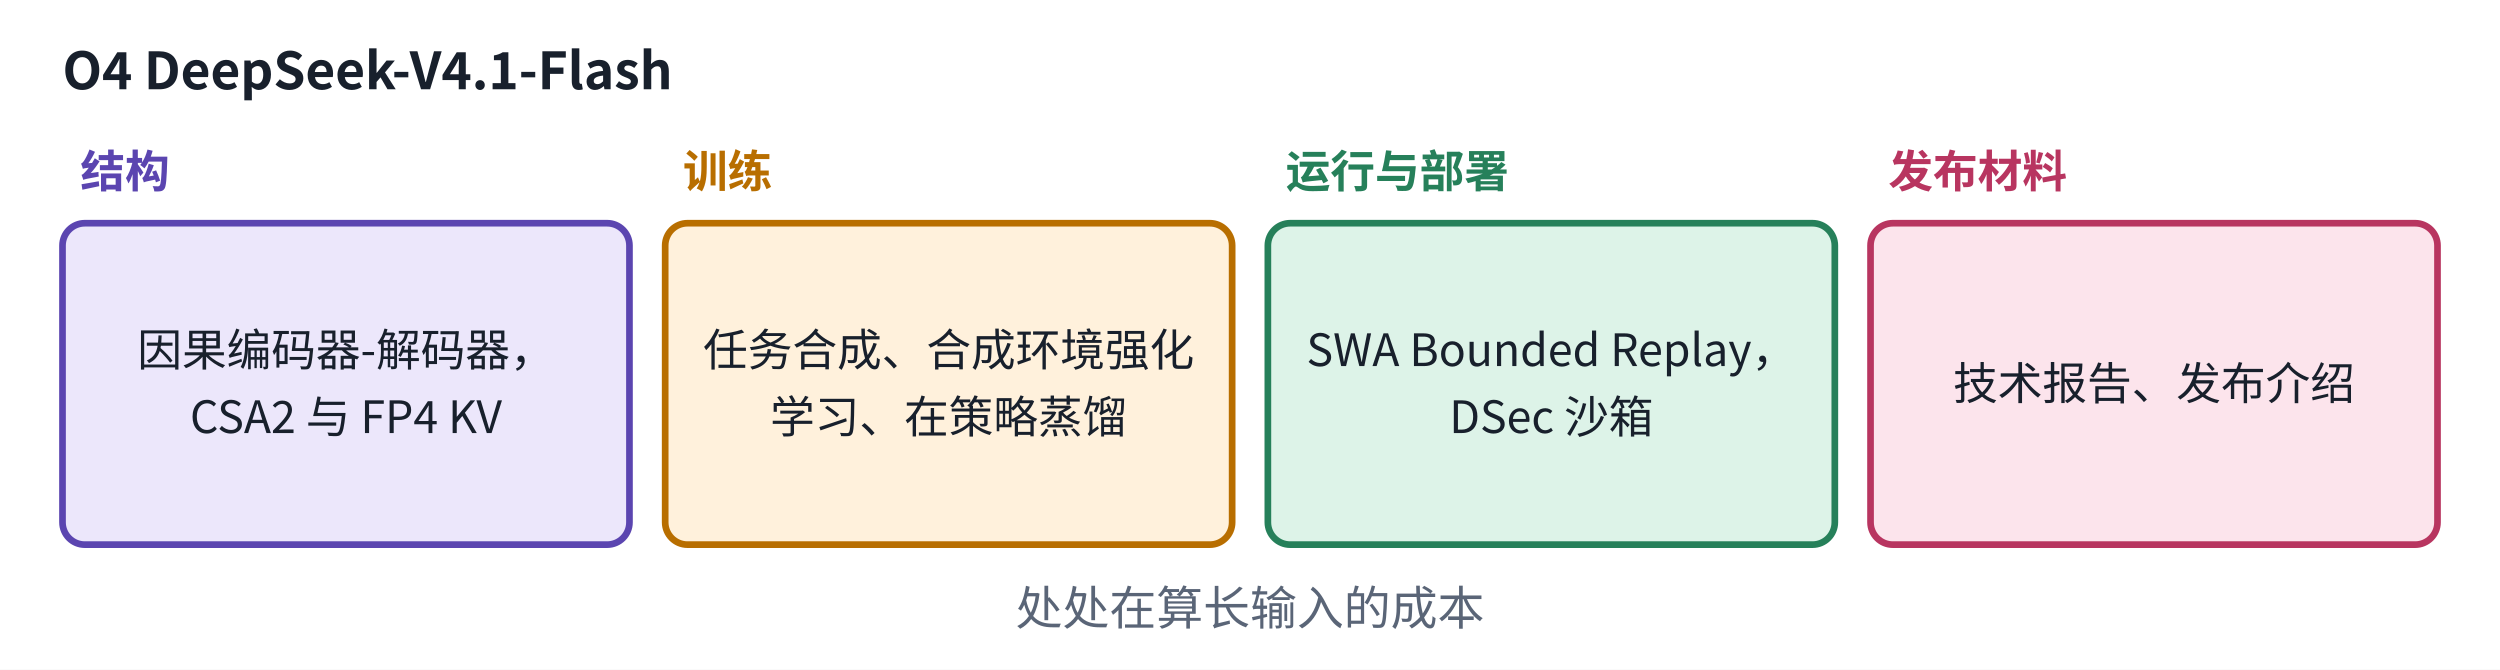
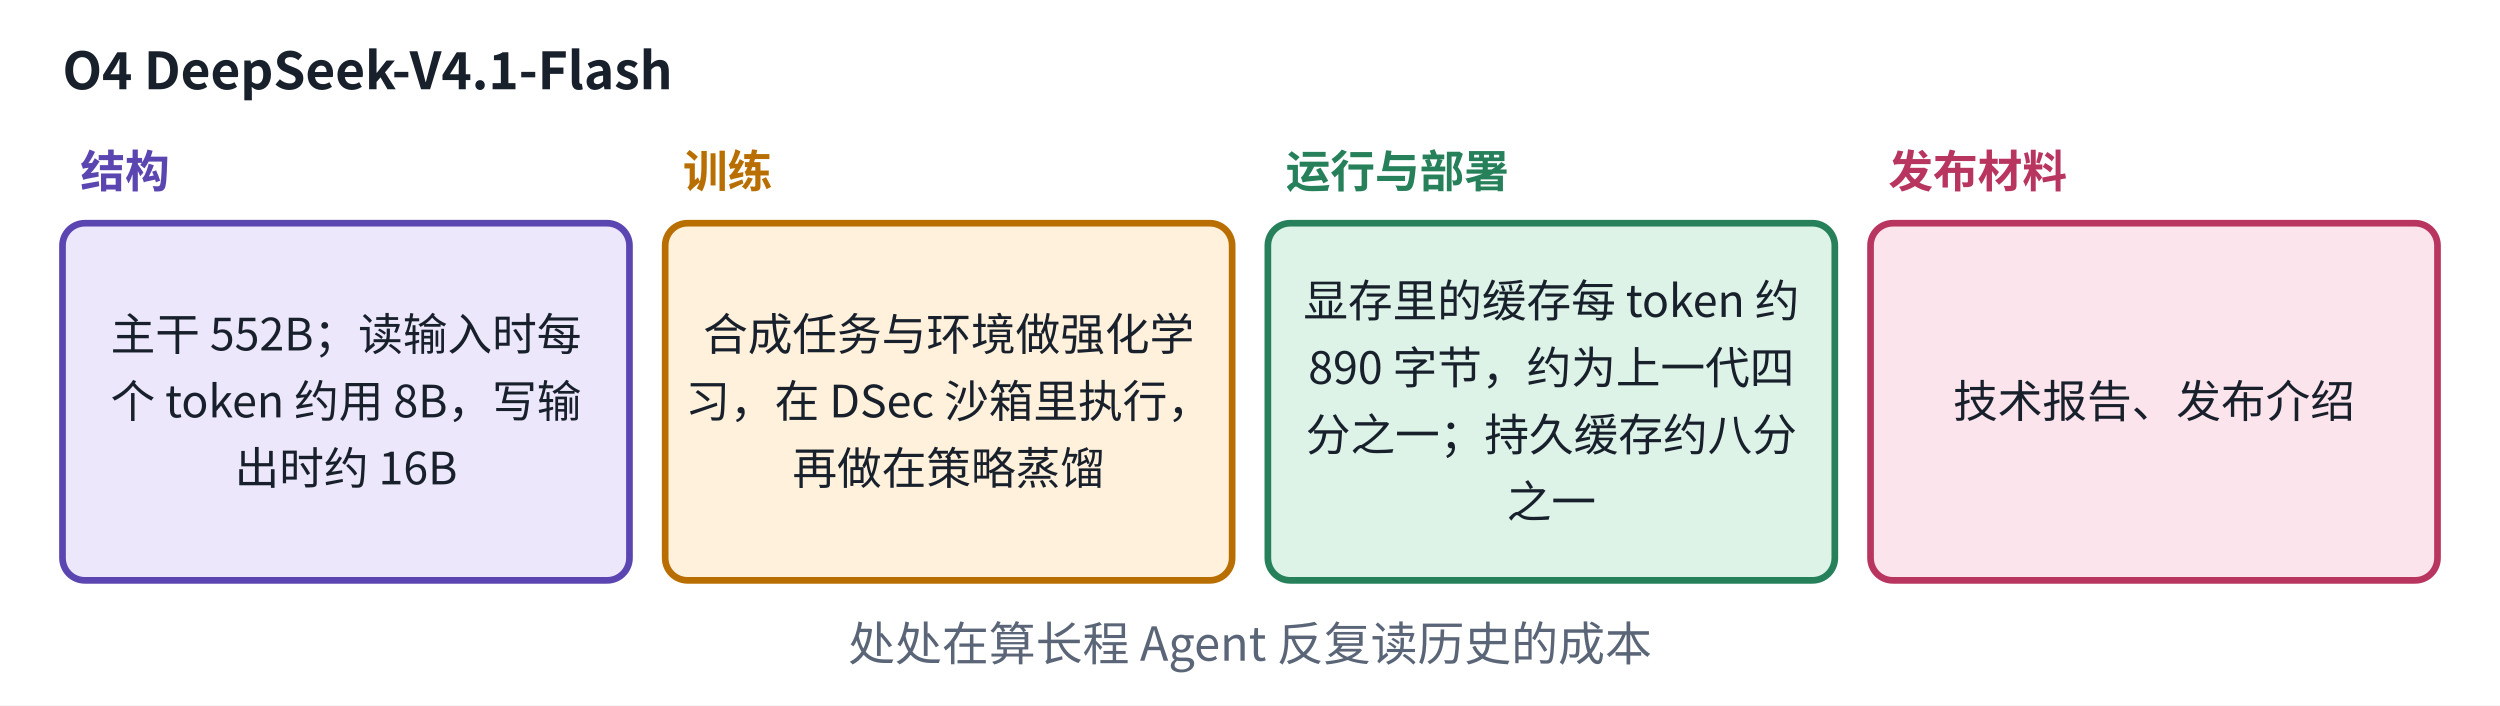
- <svg xmlns="http://www.w3.org/2000/svg" viewBox="0 0 560 150" width="560" height="150" role="img" aria-label="DeepSeek-V4.1 发布卡">
+ <svg xmlns="http://www.w3.org/2000/svg" viewBox="0 0 560 158" width="560" height="158" role="img" aria-label="DeepSeek-V4.1 发布卡">
  <defs>
    <marker id="ah-cardo4" viewBox="0 0 10 10" refX="9" refY="5" markerWidth="7" markerHeight="7" orient="auto-start-reverse">
      <path d="M0,0 L10,5 L0,10 z" fill="#5A6577" />
    </marker>
  </defs>
-   <rect x="0" y="0" width="560" height="150" fill="#ffffff" />
-   <rect x="14" y="50" width="127" height="72" rx="5" fill="#ECE7FB" stroke="#5B45B0" stroke-width="1.5" />
-   <rect x="149" y="50" width="127" height="72" rx="5" fill="#FFF1DC" stroke="#B86E00" stroke-width="1.5" />
-   <rect x="284" y="50" width="127" height="72" rx="5" fill="#DDF3E8" stroke="#26805A" stroke-width="1.5" />
-   <rect x="419" y="50" width="127" height="72" rx="5" fill="#FCE4EC" stroke="#B83560" stroke-width="1.5" />
+   <rect x="0" y="0" width="560" height="158" fill="#ffffff" />
+   <rect x="14" y="50" width="127" height="80" rx="5" fill="#ECE7FB" stroke="#5B45B0" stroke-width="1.5" />
+   <rect x="149" y="50" width="127" height="80" rx="5" fill="#FFF1DC" stroke="#B86E00" stroke-width="1.5" />
+   <rect x="284" y="50" width="127" height="80" rx="5" fill="#DDF3E8" stroke="#26805A" stroke-width="1.5" />
+   <rect x="419" y="50" width="127" height="80" rx="5" fill="#FCE4EC" stroke="#B83560" stroke-width="1.5" />
  <text x="14" y="20" text-anchor="start" font-size="11.5" font-weight="700" fill="#18202C" font-family="PingFang SC, Noto Sans CJK SC, Microsoft YaHei, sans-serif">O4  DeepSeek-V4.1-Flash</text>
  <text x="18" y="42" text-anchor="start" font-size="10" font-weight="600" fill="#5B45B0" font-family="PingFang SC, Noto Sans CJK SC, Microsoft YaHei, sans-serif">结构</text>
-   <text x="77.5" y="82" text-anchor="middle" font-size="10" font-weight="400" fill="#18202C" font-family="PingFang SC, Noto Sans CJK SC, Microsoft YaHei, sans-serif">因果编码器-解码器，</text>
-   <text x="77.5" y="97" text-anchor="middle" font-size="10" font-weight="400" fill="#18202C" font-family="PingFang SC, Noto Sans CJK SC, Microsoft YaHei, sans-serif">CSA2 与 FP4 KV</text>
+   <text x="77.5" y="78.5" text-anchor="middle" font-size="10" font-weight="400" fill="#18202C" font-family="PingFang SC, Noto Sans CJK SC, Microsoft YaHei, sans-serif">主干 552B；读输入时每</text>
+   <text x="77.5" y="93.5" text-anchor="middle" font-size="10" font-weight="400" fill="#18202C" font-family="PingFang SC, Noto Sans CJK SC, Microsoft YaHei, sans-serif">个 token 约用 8B，写输</text>
+   <text x="77.5" y="108.5" text-anchor="middle" font-size="10" font-weight="400" fill="#18202C" font-family="PingFang SC, Noto Sans CJK SC, Microsoft YaHei, sans-serif">出时约 16B</text>
  <text x="153" y="42" text-anchor="start" font-size="10" font-weight="600" fill="#B86E00" font-family="PingFang SC, Noto Sans CJK SC, Microsoft YaHei, sans-serif">训练</text>
-   <text x="212.5" y="82" text-anchor="middle" font-size="10" font-weight="400" fill="#18202C" font-family="PingFang SC, Noto Sans CJK SC, Microsoft YaHei, sans-serif">任务合成、合成环境强化</text>
-   <text x="212.5" y="97" text-anchor="middle" font-size="10" font-weight="400" fill="#18202C" font-family="PingFang SC, Noto Sans CJK SC, Microsoft YaHei, sans-serif">学习、在策略蒸馏</text>
+   <text x="212.5" y="78.5" text-anchor="middle" font-size="10" font-weight="400" fill="#18202C" font-family="PingFang SC, Noto Sans CJK SC, Microsoft YaHei, sans-serif">合成任务与环境做强化学</text>
+   <text x="212.5" y="93.5" text-anchor="middle" font-size="10" font-weight="400" fill="#18202C" font-family="PingFang SC, Noto Sans CJK SC, Microsoft YaHei, sans-serif">习，在 DSec 沙箱里执行，</text>
+   <text x="212.5" y="108.5" text-anchor="middle" font-size="10" font-weight="400" fill="#18202C" font-family="PingFang SC, Noto Sans CJK SC, Microsoft YaHei, sans-serif">再做在策略蒸馏</text>
  <text x="288" y="42" text-anchor="start" font-size="10" font-weight="600" fill="#26805A" font-family="PingFang SC, Noto Sans CJK SC, Microsoft YaHei, sans-serif">运行与部署</text>
-   <text x="347.5" y="82" text-anchor="middle" font-size="10" font-weight="400" fill="#18202C" font-family="PingFang SC, Noto Sans CJK SC, Microsoft YaHei, sans-serif">SWA Bounded Replay，</text>
-   <text x="347.5" y="97" text-anchor="middle" font-size="10" font-weight="400" fill="#18202C" font-family="PingFang SC, Noto Sans CJK SC, Microsoft YaHei, sans-serif">DSec 沙箱</text>
+   <text x="347.5" y="71" text-anchor="middle" font-size="10" font-weight="400" fill="#18202C" font-family="PingFang SC, Noto Sans CJK SC, Microsoft YaHei, sans-serif">显存里的缓存每 token 约</text>
+   <text x="347.5" y="86" text-anchor="middle" font-size="10" font-weight="400" fill="#18202C" font-family="PingFang SC, Noto Sans CJK SC, Microsoft YaHei, sans-serif">890 字节，约为上一代四</text>
+   <text x="347.5" y="101" text-anchor="middle" font-size="10" font-weight="400" fill="#18202C" font-family="PingFang SC, Noto Sans CJK SC, Microsoft YaHei, sans-serif">分之一；持久缓存约八分</text>
+   <text x="347.5" y="116" text-anchor="middle" font-size="10" font-weight="400" fill="#18202C" font-family="PingFang SC, Noto Sans CJK SC, Microsoft YaHei, sans-serif">之一</text>
  <text x="423" y="42" text-anchor="start" font-size="10" font-weight="600" fill="#B83560" font-family="PingFang SC, Noto Sans CJK SC, Microsoft YaHei, sans-serif">发布材料</text>
-   <text x="482.5" y="89.5" text-anchor="middle" font-size="10" font-weight="400" fill="#18202C" font-family="PingFang SC, Noto Sans CJK SC, Microsoft YaHei, sans-serif">技术报告、发布介绍</text>
-   <text x="280" y="140" text-anchor="middle" font-size="10.5" font-weight="500" fill="#5A6577" font-family="PingFang SC, Noto Sans CJK SC, Microsoft YaHei, sans-serif">处处在算长输入的成本</text>
+   <text x="482.5" y="93.5" text-anchor="middle" font-size="10" font-weight="400" fill="#18202C" font-family="PingFang SC, Noto Sans CJK SC, Microsoft YaHei, sans-serif">技术报告、发布介绍</text>
+   <text x="280" y="148" text-anchor="middle" font-size="10.5" font-weight="500" fill="#5A6577" font-family="PingFang SC, Noto Sans CJK SC, Microsoft YaHei, sans-serif">处处在算长程 Agent 反复读历史的成本</text>
</svg>
